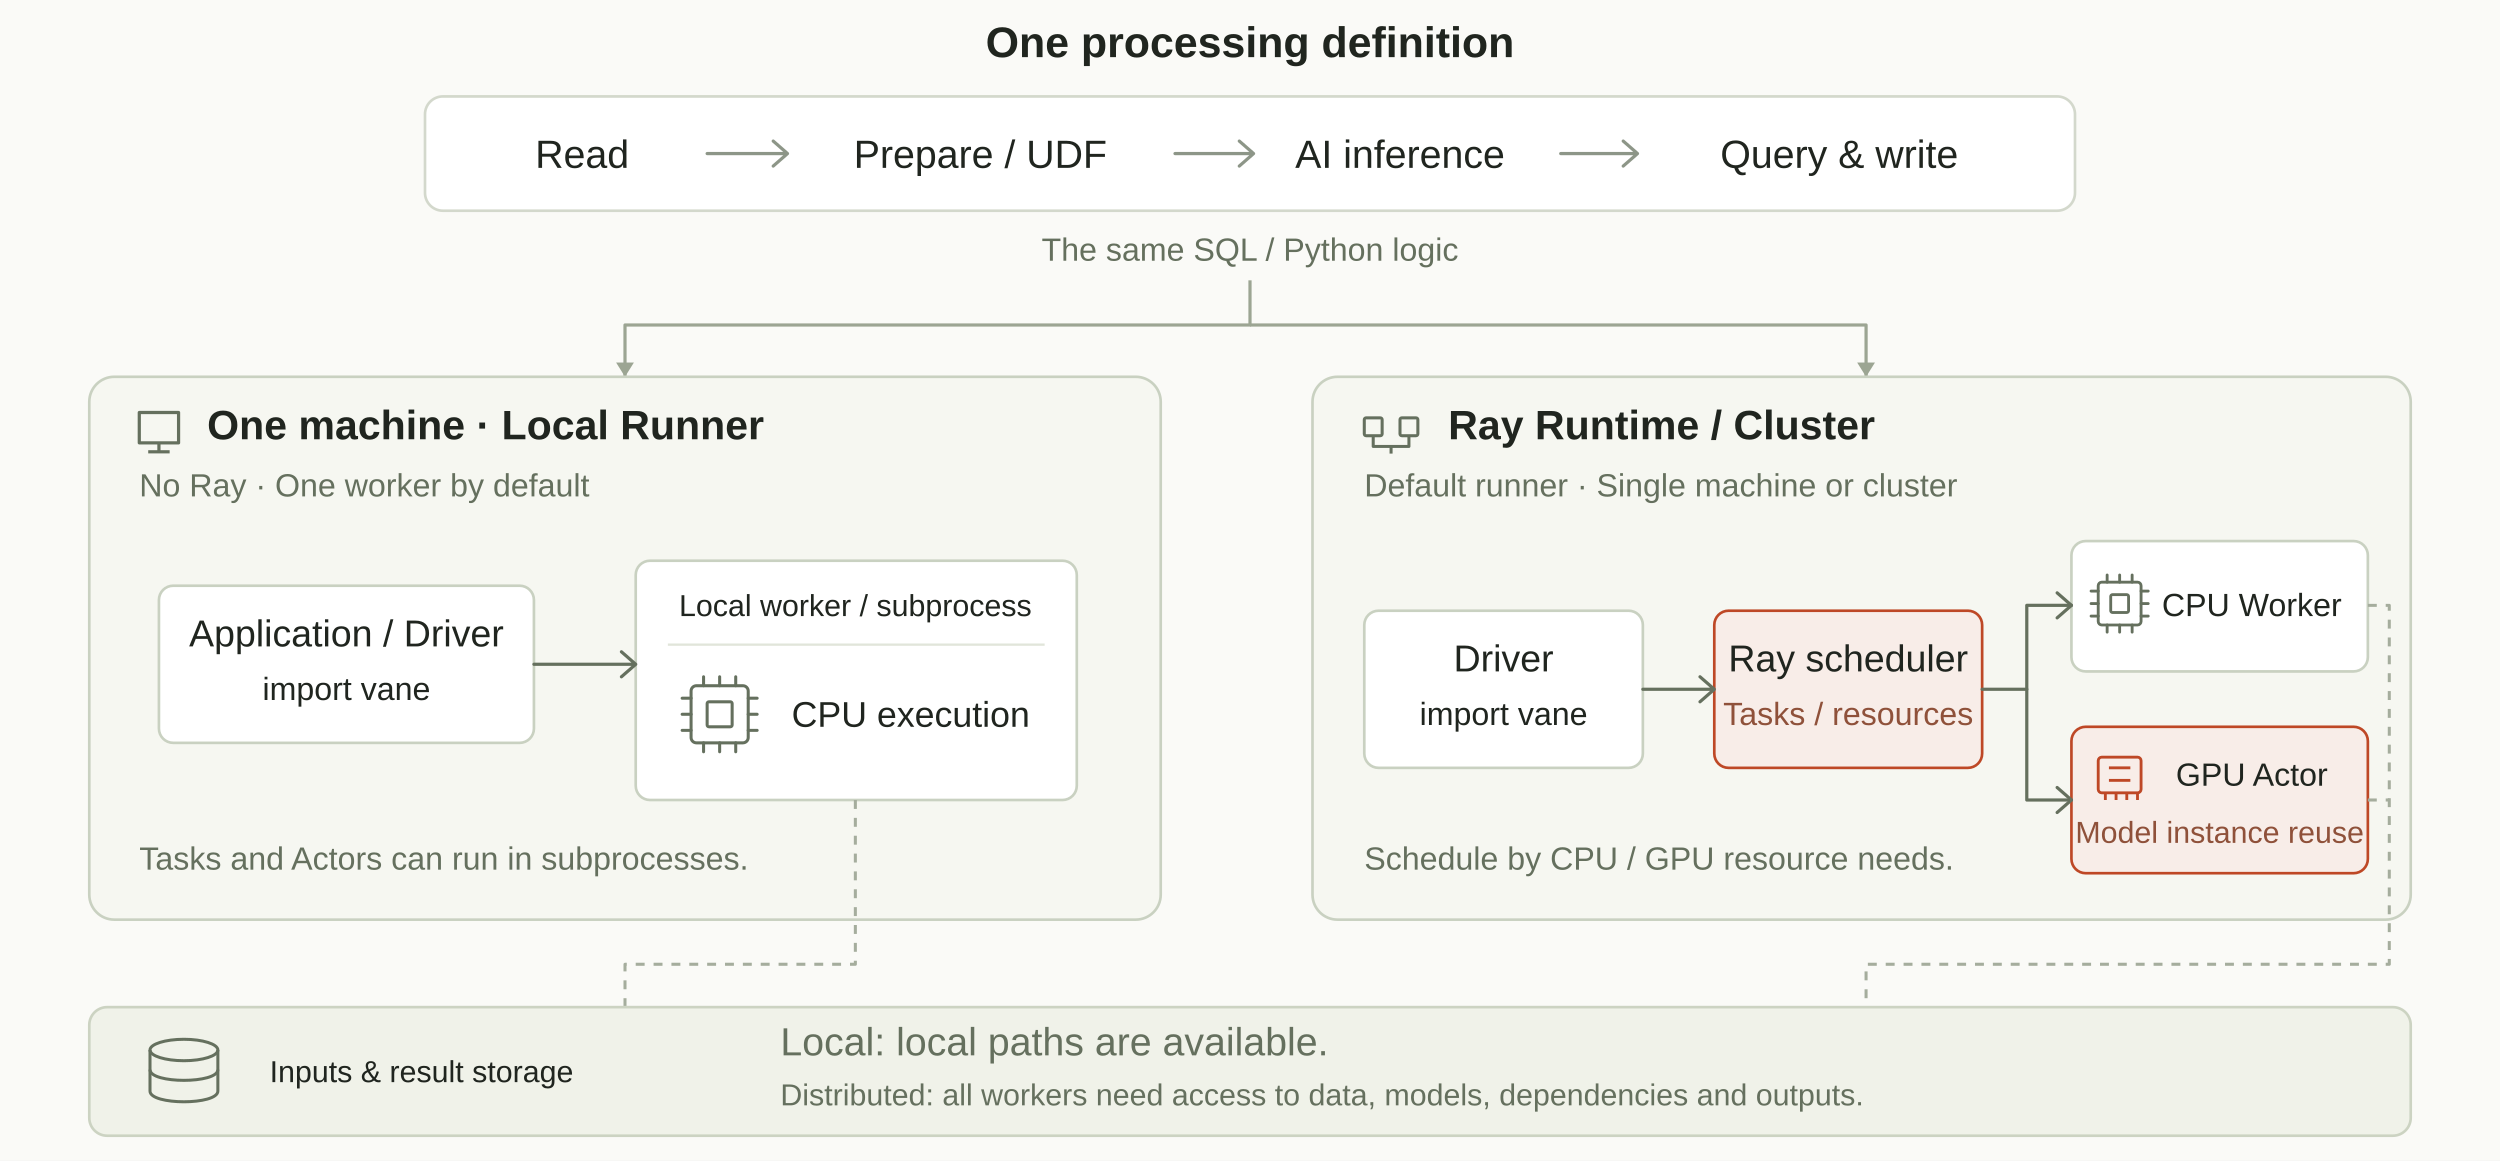
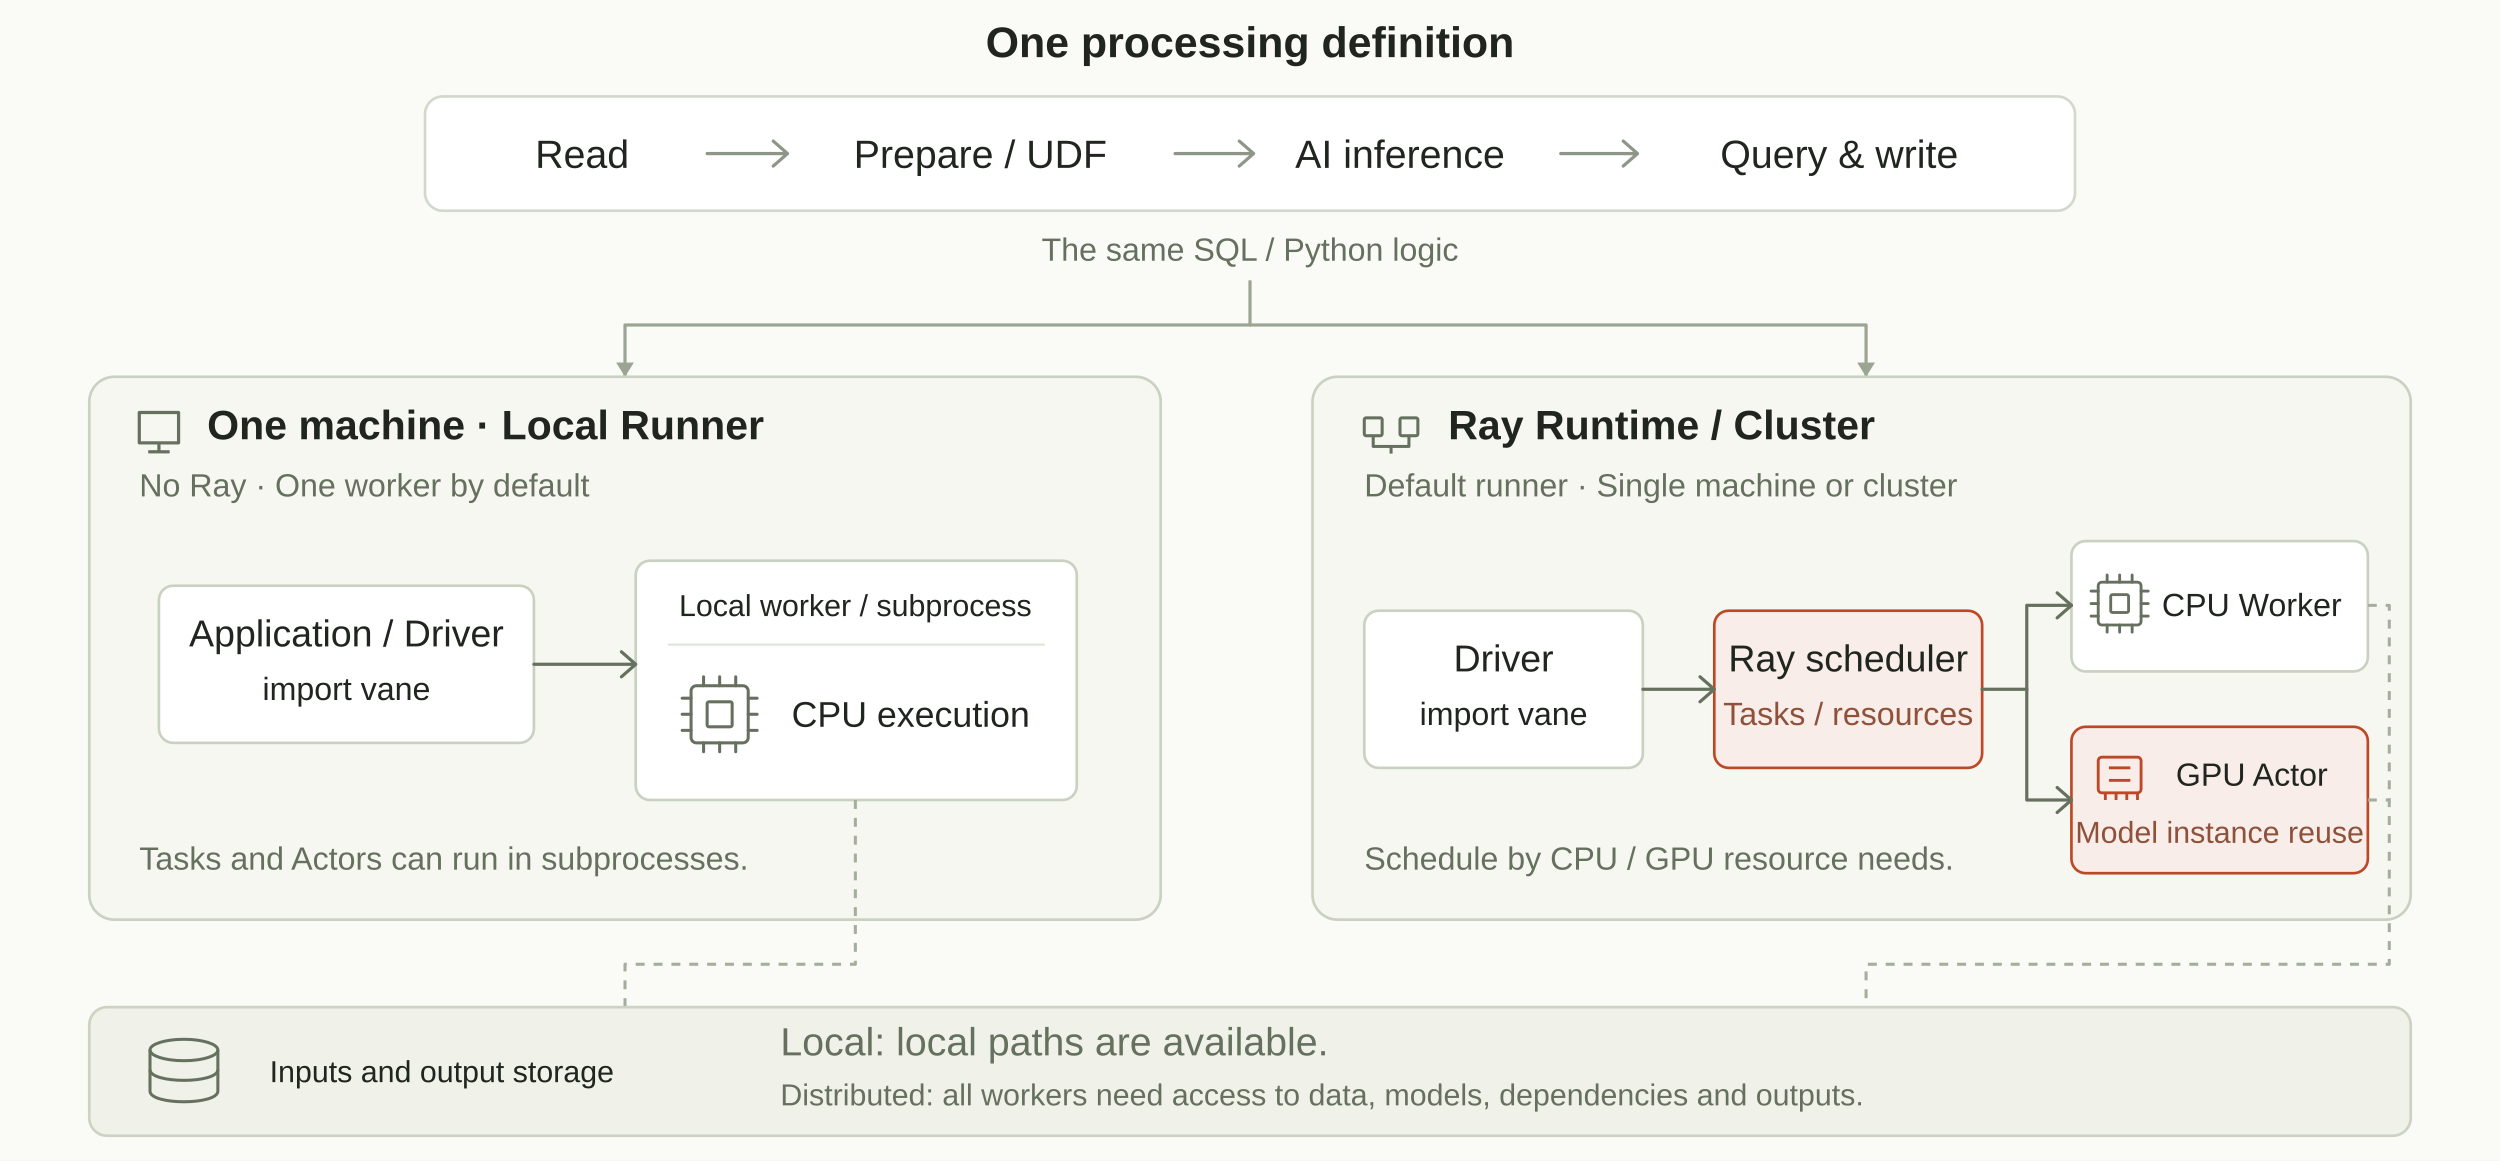
<svg xmlns="http://www.w3.org/2000/svg" width="1400" height="650" viewBox="0 0 1400 650">
  <rect x="0" y="0" width="1400" height="650" fill="#FAFAF7" />
  <text x="700" y="32" text-anchor="middle" fill="#20251F" font-family="Arial, Noto Sans SC, sans-serif" font-size="24.0" font-weight="600">One processing definition</text>
  <rect x="238" y="54" width="924" height="64" rx="10" fill="#FFFFFF" stroke="#D3D8CC" stroke-width="1.5" />
  <g fill="#20251F" font-family="Arial, Noto Sans SC, sans-serif" font-size="22" text-anchor="middle">
    <text x="326" y="94" font-size="22.0">Read</text>
    <text x="549" y="94" font-size="22.0">Prepare / UDF</text>
    <text x="784" y="94" font-size="22.0">AI inference</text>
    <text x="1030" y="94" font-size="22.0">Query &amp; write</text>
  </g>
  <g fill="none" stroke="#8D9688" stroke-width="1.8" stroke-linecap="round" stroke-linejoin="round">
    <path d="M396 86 H441 M433 79 L441 86 L433 93" />
    <path d="M658 86 H702 M694 79 L702 86 L694 93" />
    <path d="M874 86 H917 M909 79 L917 86 L909 93" />
  </g>
  <text x="700" y="146" text-anchor="middle" fill="#65705E" font-family="Arial, Noto Sans SC, sans-serif" font-size="18.0">The same SQL / Python logic</text>
  <g fill="none" stroke="#9CA593" stroke-width="1.8" stroke-linejoin="round">
    <polyline points="700,157 700,182 350,182 350,211" />
    <polyline points="700,182 1045,182 1045,211" />
  </g>
  <g fill="#9CA593">
    <polygon points="345,203 355,203 350,211" />
    <polygon points="1040,203 1050,203 1045,211" />
  </g>
  <rect x="50" y="211" width="600" height="304" rx="14" fill="#F6F7F1" stroke="#C9D1C1" stroke-width="1.5" />
  <path d="M78 248 h22 v-17 h-22 z M83 253 h12 M89 248 v5" fill="none" stroke="#65705E" stroke-width="1.8" stroke-linejoin="round" />
  <text x="116" y="246" fill="#20251F" font-family="Arial, Noto Sans SC, sans-serif" font-size="23.0" font-weight="600">One machine · Local Runner</text>
  <text x="78" y="278" fill="#65705E" font-family="Arial, Noto Sans SC, sans-serif" font-size="18.0">No Ray · One worker by default</text>
  <rect x="89" y="328" width="210" height="88" rx="8" fill="#FFFFFF" stroke="#C9D1C1" stroke-width="1.5" />
  <g fill="#20251F" font-family="Arial, Noto Sans SC, sans-serif" text-anchor="middle">
    <text x="194" y="362" font-size="21.0" font-weight="500">Application / Driver</text>
    <text x="194" y="392" font-size="18.0">import vane</text>
  </g>
  <rect x="356" y="314" width="247" height="134" rx="8" fill="#FFFFFF" stroke="#C9D1C1" stroke-width="1.5" />
  <text x="479" y="345" fill="#20251F" font-family="Arial, Noto Sans SC, sans-serif" font-size="17" font-weight="500" text-anchor="middle">Local worker / subprocess</text>
  <line x1="374" y1="361" x2="585" y2="361" stroke="#E1E5DA" stroke-width="1.3" />
  <g fill="none" stroke="#65705E" stroke-width="1.7" stroke-linecap="round" stroke-linejoin="round">
    <rect x="387" y="384" width="32" height="32" rx="3" />
    <rect x="396" y="393" width="14" height="14" rx="1" />
    <path d="M394 379 V384 M403 379 V384 M412 379 V384 M394 416 V421 M403 416 V421 M412 416 V421 M382 391 H387 M382 400 H387 M382 409 H387 M419 391 H424 M419 400 H424 M419 409 H424" />
  </g>
  <text x="510" y="407" fill="#20251F" font-family="Arial, Noto Sans SC, sans-serif" font-size="20" text-anchor="middle">CPU execution</text>
  <path d="M299 372 H356 M348 365 L356 372 L348 379" fill="none" stroke="#65705E" stroke-width="1.8" stroke-linecap="round" stroke-linejoin="round" />
  <text x="78" y="487" fill="#65705E" font-family="Arial, Noto Sans SC, sans-serif" font-size="18.0">Tasks and Actors can run in subprocesses.</text>
  <rect x="735" y="211" width="615" height="304" rx="14" fill="#F6F7F1" stroke="#C9D1C1" stroke-width="1.5" />
  <g fill="none" stroke="#65705E" stroke-width="1.7" stroke-linejoin="round">
    <rect x="764" y="234" width="10" height="10" rx="1" />
    <rect x="784" y="234" width="10" height="10" rx="1" />
    <path d="M769 244 V250 H789 V244 M779 250 V254" />
  </g>
  <text x="811" y="246" fill="#20251F" font-family="Arial, Noto Sans SC, sans-serif" font-size="23.0" font-weight="600">Ray Runtime / Cluster</text>
  <text x="764" y="278" fill="#65705E" font-family="Arial, Noto Sans SC, sans-serif" font-size="18.0">Default runner · Single machine or cluster</text>
  <rect x="764" y="342" width="156" height="88" rx="8" fill="#FFFFFF" stroke="#C9D1C1" stroke-width="1.5" />
  <g fill="#20251F" font-family="Arial, Noto Sans SC, sans-serif" text-anchor="middle">
    <text x="842" y="376" font-size="21.0" font-weight="500">Driver</text>
    <text x="842" y="406" font-size="18.0">import vane</text>
  </g>
  <rect x="960" y="342" width="150" height="88" rx="8" fill="#F8EDE8" stroke="#BE4826" stroke-width="1.5" />
  <g font-family="Arial, Noto Sans SC, sans-serif" text-anchor="middle">
    <text x="1035" y="376" fill="#20251F" font-size="21.0" font-weight="500">Ray scheduler</text>
    <text x="1035" y="406" fill="#8F513A" font-size="18.0">Tasks / resources</text>
  </g>
  <rect x="1160" y="303" width="166" height="73" rx="8" fill="#FFFFFF" stroke="#C9D1C1" stroke-width="1.5" />
  <g fill="none" stroke="#65705E" stroke-width="1.6" stroke-linecap="round" stroke-linejoin="round">
    <rect x="1175" y="326" width="24" height="24" rx="2" />
    <rect x="1182" y="333" width="10" height="10" rx="1" />
    <path d="M1180 322 V326 M1187 322 V326 M1194 322 V326 M1180 350 V354 M1187 350 V354 M1194 350 V354 M1171 331 H1175 M1171 338 H1175 M1171 345 H1175 M1199 331 H1203 M1199 338 H1203 M1199 345 H1203" />
  </g>
  <text x="1261" y="345" fill="#20251F" font-family="Arial, Noto Sans SC, sans-serif" font-size="18.0" text-anchor="middle">CPU Worker</text>
  <rect x="1160" y="407" width="166" height="82" rx="8" fill="#F8EDE8" stroke="#BE4826" stroke-width="1.5" />
  <g fill="none" stroke="#BE4826" stroke-width="1.6" stroke-linejoin="round">
    <rect x="1175" y="424" width="24" height="20" rx="2" />
    <path d="M1181 430 H1193 M1181 437 H1193 M1179 444 V448 M1185 444 V448 M1191 444 V448 M1197 444 V448" />
  </g>
  <text x="1261" y="440" fill="#20251F" font-family="Arial, Noto Sans SC, sans-serif" font-size="18.0" text-anchor="middle">GPU Actor</text>
  <text x="1243" y="472" fill="#8F513A" font-family="Arial, Noto Sans SC, sans-serif" font-size="17" text-anchor="middle">Model instance reuse</text>
  <g fill="none" stroke="#65705E" stroke-width="1.8" stroke-linecap="round" stroke-linejoin="round">
    <path d="M920 386 H960 M952 379 L960 386 L952 393" />
    <polyline points="1110,386 1135,386 1135,339 1160,339" />
    <path d="M1152 332 L1160 339 L1152 346" />
    <polyline points="1135,386 1135,448 1160,448" />
    <path d="M1152 441 L1160 448 L1152 455" />
  </g>
  <text x="764" y="487" fill="#65705E" font-family="Arial, Noto Sans SC, sans-serif" font-size="18.0">Schedule by CPU / GPU resource needs.</text>
  <g fill="none" stroke="#A5AD9D" stroke-width="1.7" stroke-dasharray="5 5" stroke-linejoin="round">
    <polyline points="479,448 479,540 350,540 350,564" />
    <polyline points="1326,339 1338,339 1338,540 1045,540 1045,564" />
    <polyline points="1326,448 1338,448" />
  </g>
  <rect x="50" y="564" width="1300" height="72" rx="10" fill="#F0F2E9" stroke="#CCD3C2" stroke-width="1.5" />
  <g fill="none" stroke="#65705E" stroke-width="1.7" stroke-linejoin="round">
    <ellipse cx="103" cy="588" rx="19" ry="6" />
    <path d="M84 588 V611 C84 619 122 619 122 611 V588" />
    <path d="M84 599 C84 607 122 607 122 599" />
  </g>
-   <text x="151" y="606" fill="#20251F" font-family="Arial, Noto Sans SC, sans-serif" font-size="17" font-weight="500">Inputs &amp; result storage</text>
+   <text x="151" y="606" fill="#20251F" font-family="Arial, Noto Sans SC, sans-serif" font-size="17" font-weight="500">Inputs and output storage</text>
  <g fill="#65705E" font-family="Arial, Noto Sans SC, sans-serif" font-size="18">
    <text x="437" y="591" font-size="22.0">Local: local paths are available.</text>
    <text x="437" y="619" font-size="17">Distributed: all workers need access to data, models, dependencies and outputs.</text>
  </g>
</svg>
